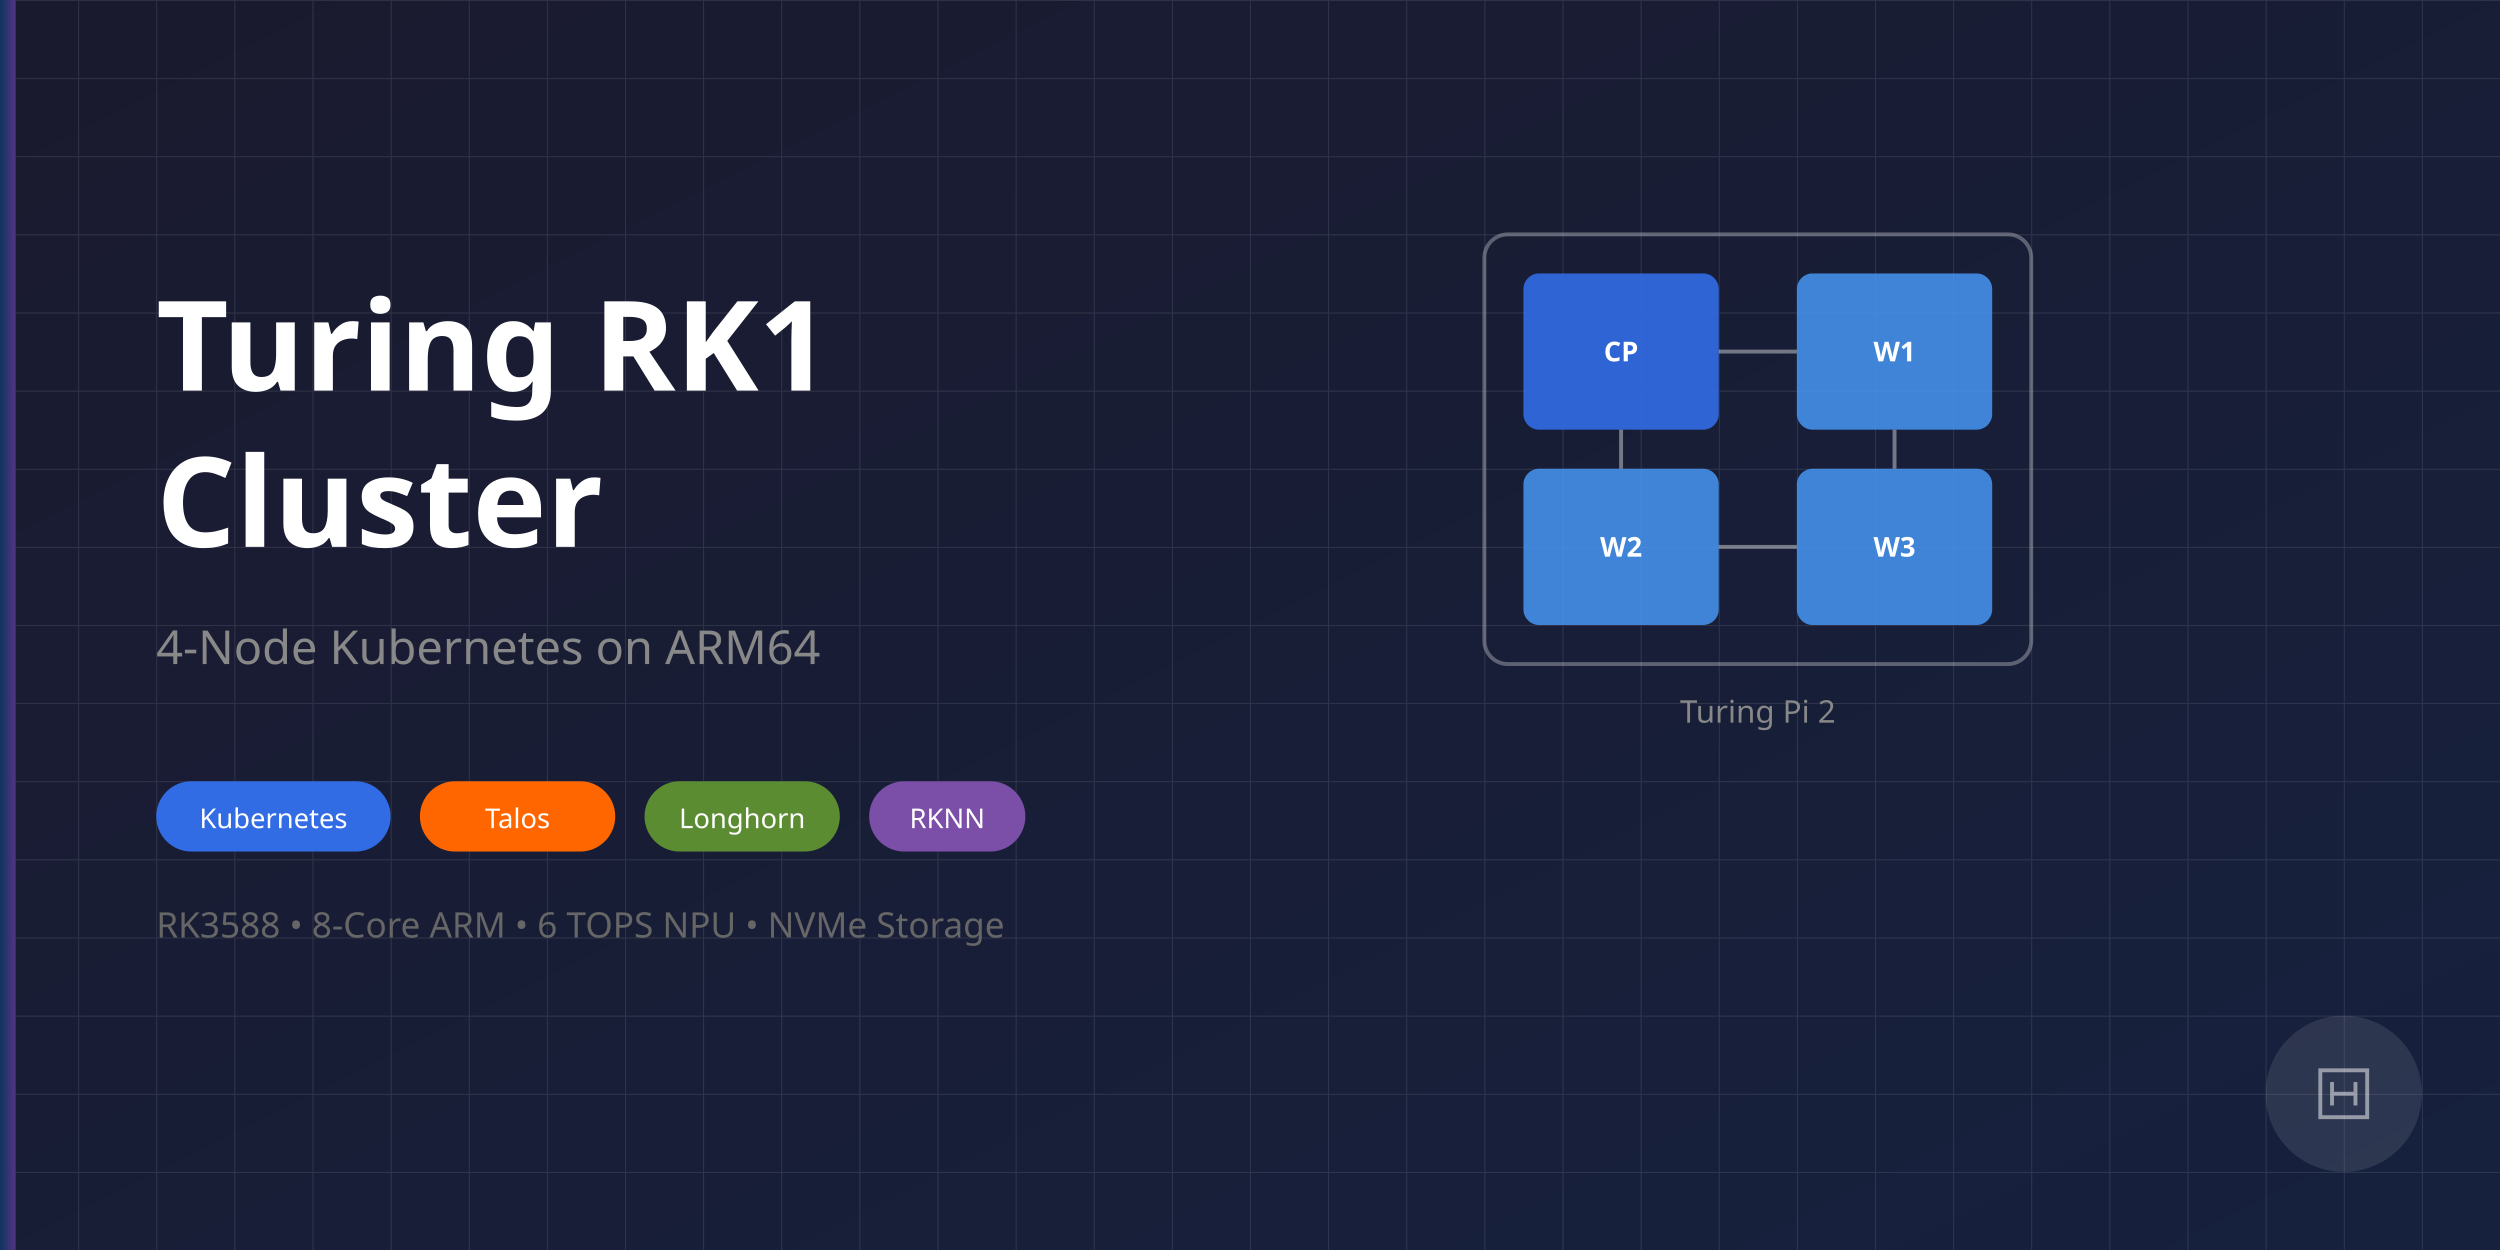
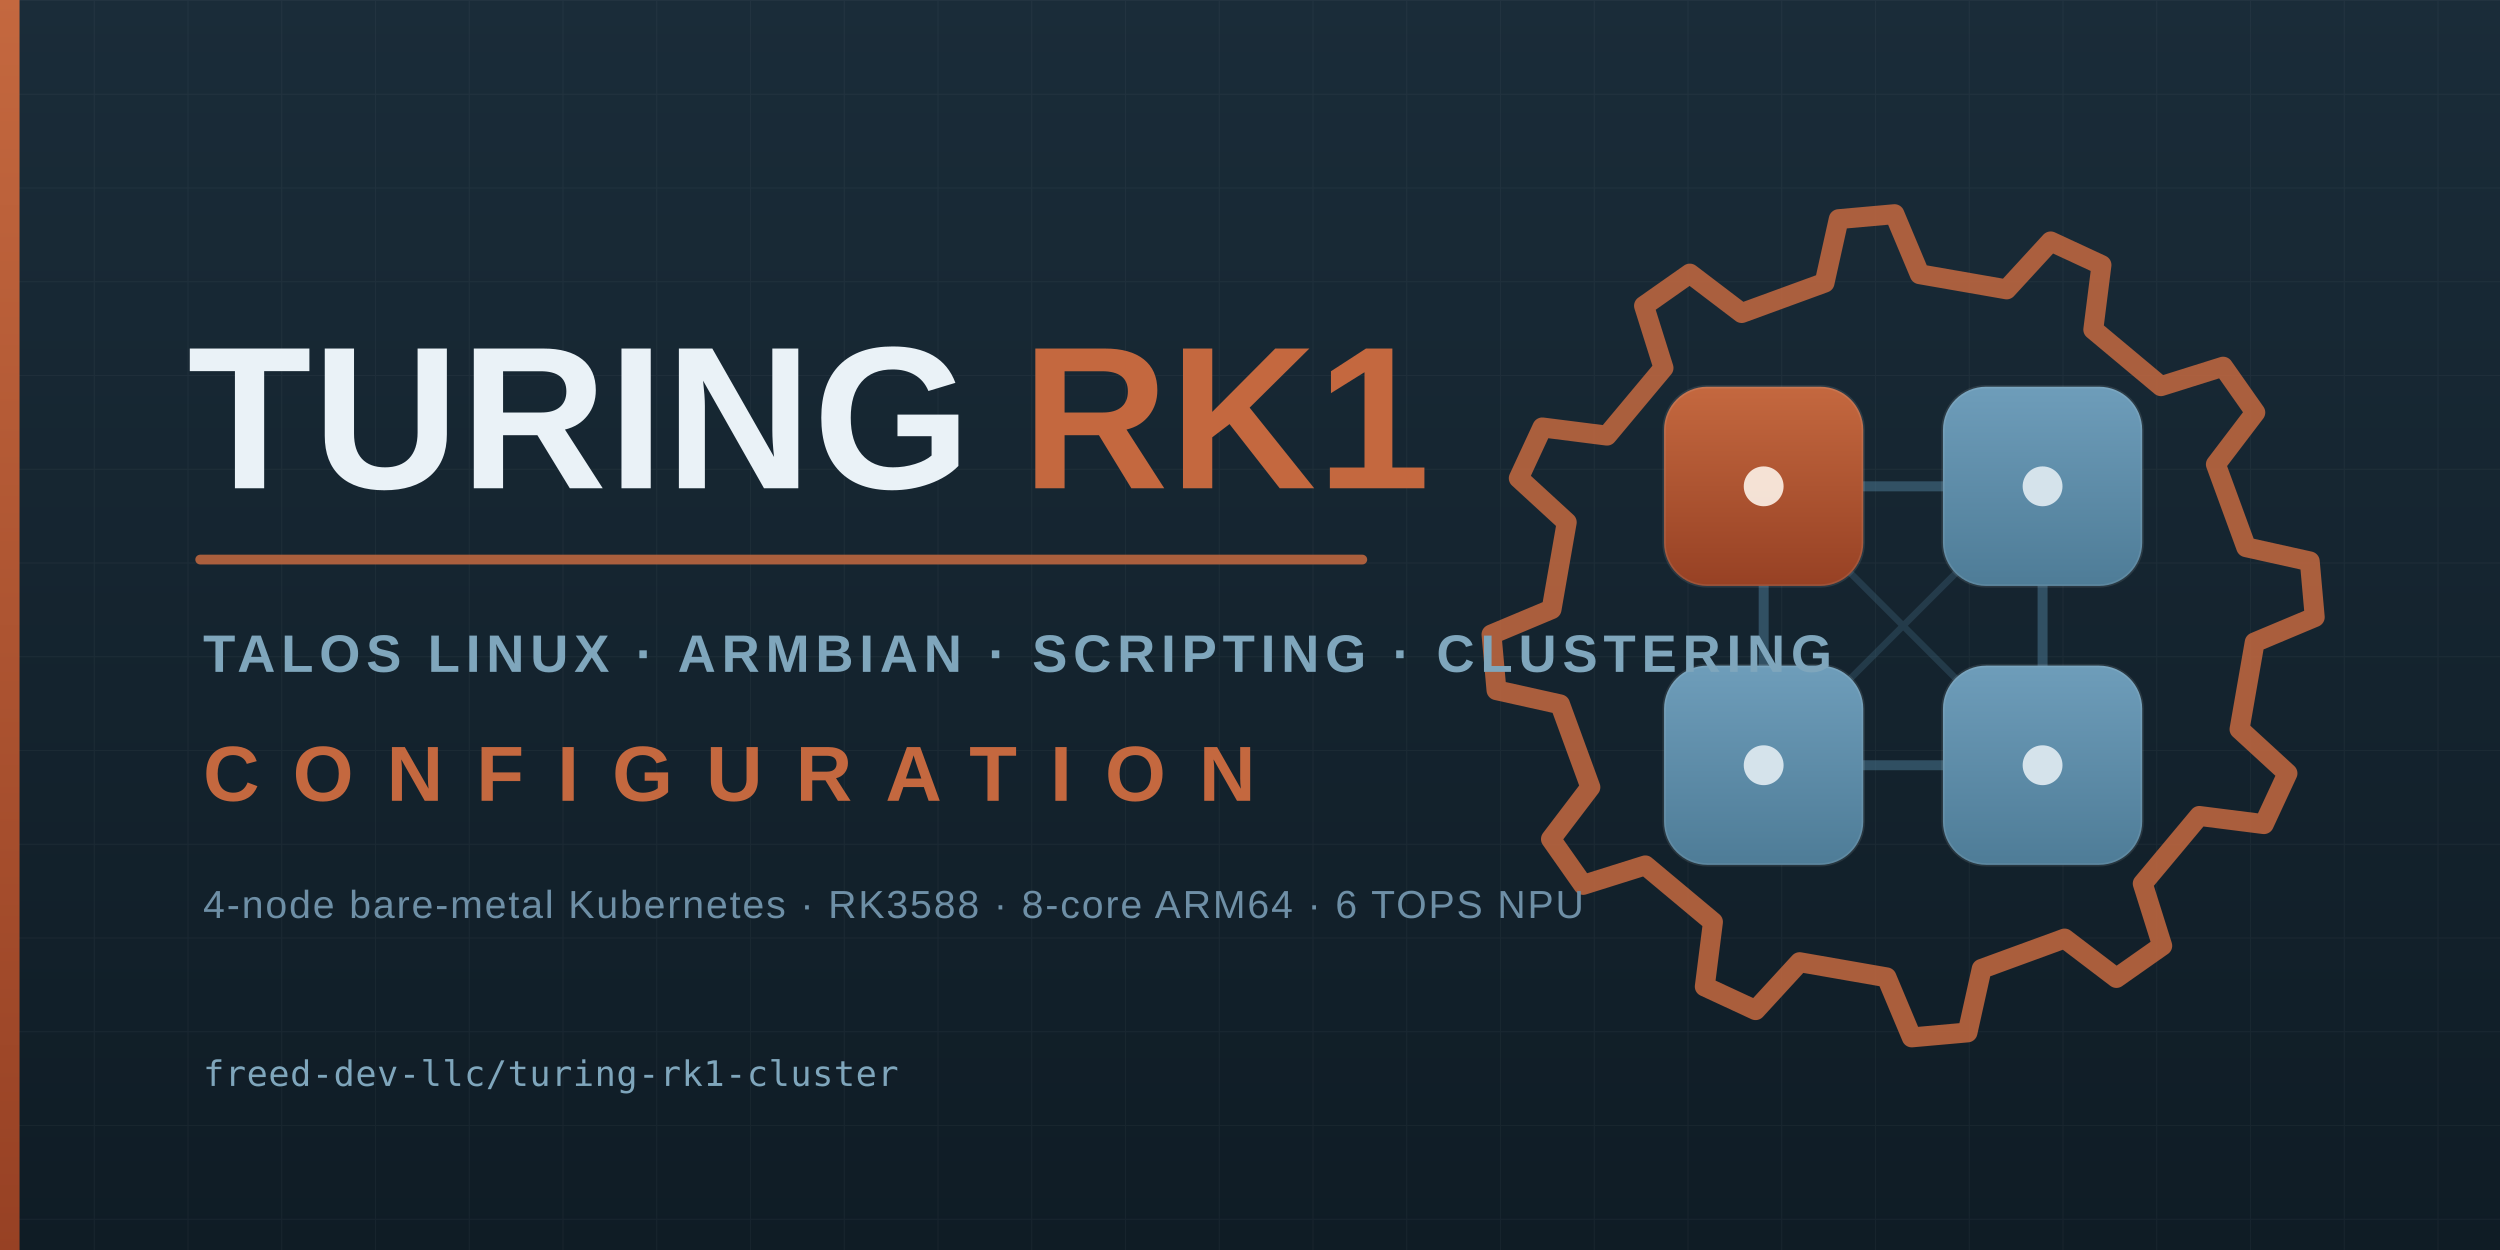
- <svg xmlns="http://www.w3.org/2000/svg" width="1280" height="640">
+ <svg xmlns="http://www.w3.org/2000/svg" viewBox="0 0 1280 640" width="1280" height="640" role="img" aria-label="Turing RK1 Cluster — Configuration">
  <defs>
-     <linearGradient id="bg" x1="0%" y1="0%" x2="100%" y2="100%">
-       <stop offset="0%" style="stop-color:#1a1a2e" />
-       <stop offset="100%" style="stop-color:#16213e" />
+     <linearGradient id="bg" x1="0" y1="0" x2="0" y2="1">
+       <stop offset="0" stop-color="#1A2C39" />
+       <stop offset="1" stop-color="#0F1C25" />
    </linearGradient>
-     <linearGradient id="accent" x1="0%" y1="0%" x2="100%" y2="0%">
-       <stop offset="0%" style="stop-color:#0f3460" />
-       <stop offset="100%" style="stop-color:#533483" />
+     <linearGradient id="node" x1="0" y1="0" x2="0" y2="1">
+       <stop offset="0" stop-color="#6E9DBA" />
+       <stop offset="1" stop-color="#4E7C97" />
+     </linearGradient>
+     <linearGradient id="cp" x1="0" y1="0" x2="0" y2="1">
+       <stop offset="0" stop-color="#C4683F" />
+       <stop offset="1" stop-color="#974124" />
+     </linearGradient>
+     <pattern id="grid" width="48" height="48" patternUnits="userSpaceOnUse">
+       <path d="M 48 0 L 0 0 0 48" fill="none" stroke="#EAF2F7" stroke-width="1" opacity="0.04" />
+     </pattern>
+     <linearGradient id="accent" x1="0" y1="0" x2="0" y2="1">
+       <stop offset="0" stop-color="#C4683F" />
+       <stop offset="1" stop-color="#974124" />
    </linearGradient>
  </defs>
  <rect width="1280" height="640" fill="url(#bg)" />
-   <g opacity="0.1">
-     <pattern id="grid" width="40" height="40" patternUnits="userSpaceOnUse">
-       <path d="M 40 0 L 0 0 0 40" fill="none" stroke="#ffffff" stroke-width="1" />
-     </pattern>
-     <rect width="1280" height="640" fill="url(#grid)" />
+   <rect width="1280" height="640" fill="url(#grid)" />
+   <rect x="0" y="0" width="10" height="640" fill="url(#accent)" />
+   <g transform="translate(852,198) scale(1.7)">
+     <g opacity="0.85">
+       <path d="M 173.31,103.17 L 187.76,116.44 L 180.66,131.74 L 161.20,129.27 L 144.16,149.65 L 150.04,168.37 L 136.24,178.07 L 120.62,166.19 L 95.66,175.32 L 91.40,194.47 L 74.60,195.97 L 67.01,177.88 L 40.83,173.31 L 27.56,187.76 L 12.26,180.66 L 14.73,161.20 L -5.65,144.16 L -24.37,150.04 L -34.07,136.24 L -22.19,120.62 L -31.32,95.66 L -50.47,91.40 L -51.97,74.60 L -33.88,67.01 L -29.31,40.83 L -43.76,27.56 L -36.66,12.26 L -17.20,14.73 L -0.16,-5.65 L -6.04,-24.37 L 7.76,-34.07 L 23.38,-22.19 L 48.34,-31.32 L 52.60,-50.47 L 69.40,-51.97 L 76.99,-33.88 L 103.17,-29.31 L 116.44,-43.76 L 131.74,-36.66 L 129.27,-17.20 L 149.65,-0.16 L 168.37,-6.04 L 178.07,7.76 L 166.19,23.38 L 175.32,48.34 L 194.47,52.60 L 195.97,69.40 L 177.88,76.99 Z" fill="none" stroke="#C4683F" stroke-width="6" stroke-linejoin="round" />
+     </g>
+     <g stroke="#4E7C97" fill="none" stroke-linecap="round">
+       <g opacity="0.5" stroke-width="3">
+         <line x1="30" y1="30" x2="114" y2="30" />
+         <line x1="30" y1="114" x2="114" y2="114" />
+         <line x1="30" y1="30" x2="30" y2="114" />
+         <line x1="114" y1="30" x2="114" y2="114" />
+       </g>
+       <g opacity="0.26" stroke-width="2">
+         <line x1="30" y1="30" x2="114" y2="114" />
+         <line x1="114" y1="30" x2="30" y2="114" />
+       </g>
+     </g>
+     <g stroke="#EAF2F7" stroke-opacity="0.10" stroke-width="1">
+       <rect x="0" y="0" width="60" height="60" rx="13" fill="url(#cp)" />
+       <rect x="84" y="0" width="60" height="60" rx="13" fill="url(#node)" />
+       <rect x="0" y="84" width="60" height="60" rx="13" fill="url(#node)" />
+       <rect x="84" y="84" width="60" height="60" rx="13" fill="url(#node)" />
+     </g>
+     <g>
+       <circle cx="30" cy="30" r="6" fill="#FBEEE3" opacity="0.92" />
+       <circle cx="114" cy="30" r="6" fill="#EAF2F7" opacity="0.85" />
+       <circle cx="30" cy="114" r="6" fill="#EAF2F7" opacity="0.85" />
+       <circle cx="114" cy="114" r="6" fill="#EAF2F7" opacity="0.85" />
+     </g>
  </g>
-   <rect x="0" y="0" width="8" height="640" fill="url(#accent)" />
-   <g transform="translate(900, 320)">
-     <rect x="-120" y="-180" width="100" height="80" rx="8" fill="#326CE5" opacity="0.9" />
-     <text x="-70" y="-135" font-family="system-ui, sans-serif" font-size="14" fill="white" text-anchor="middle" font-weight="bold">CP</text>
-     <rect x="20" y="-180" width="100" height="80" rx="8" fill="#4a9eff" opacity="0.8" />
-     <text x="70" y="-135" font-family="system-ui, sans-serif" font-size="14" fill="white" text-anchor="middle" font-weight="bold">W1</text>
-     <rect x="-120" y="-80" width="100" height="80" rx="8" fill="#4a9eff" opacity="0.8" />
-     <text x="-70" y="-35" font-family="system-ui, sans-serif" font-size="14" fill="white" text-anchor="middle" font-weight="bold">W2</text>
-     <rect x="20" y="-80" width="100" height="80" rx="8" fill="#4a9eff" opacity="0.8" />
-     <text x="70" y="-35" font-family="system-ui, sans-serif" font-size="14" fill="white" text-anchor="middle" font-weight="bold">W3</text>
-     <line x1="-70" y1="-100" x2="-70" y2="-80" stroke="#ffffff" stroke-width="2" opacity="0.4" />
-     <line x1="70" y1="-100" x2="70" y2="-80" stroke="#ffffff" stroke-width="2" opacity="0.4" />
-     <line x1="-20" y1="-140" x2="20" y2="-140" stroke="#ffffff" stroke-width="2" opacity="0.4" />
-     <line x1="-20" y1="-40" x2="20" y2="-40" stroke="#ffffff" stroke-width="2" opacity="0.4" />
-     <rect x="-140" y="-200" width="280" height="220" rx="12" fill="none" stroke="#ffffff" stroke-width="2" opacity="0.3" />
-     <text x="0" y="50" font-family="system-ui, sans-serif" font-size="16" fill="#888888" text-anchor="middle">Turing Pi 2</text>
-   </g>
-   <text x="80" y="200" font-family="system-ui, sans-serif" font-size="64" fill="#ffffff" font-weight="bold">Turing RK1</text>
-   <text x="80" y="280" font-family="system-ui, sans-serif" font-size="64" fill="#ffffff" font-weight="bold">Cluster</text>
-   <text x="80" y="340" font-family="system-ui, sans-serif" font-size="24" fill="#888888">4-Node Kubernetes on ARM64</text>
-   <g transform="translate(80, 400)">
-     <rect x="0" y="0" width="120" height="36" rx="18" fill="#326CE5" />
-     <text x="60" y="24" font-family="system-ui, sans-serif" font-size="14" fill="white" text-anchor="middle" font-weight="500">Kubernetes</text>
-     <rect x="135" y="0" width="100" height="36" rx="18" fill="#FF6600" />
-     <text x="185" y="24" font-family="system-ui, sans-serif" font-size="14" fill="white" text-anchor="middle" font-weight="500">Talos</text>
-     <rect x="250" y="0" width="100" height="36" rx="18" fill="#5B8C32" />
-     <text x="300" y="24" font-family="system-ui, sans-serif" font-size="14" fill="white" text-anchor="middle" font-weight="500">Longhorn</text>
-     <rect x="365" y="0" width="80" height="36" rx="18" fill="#7B4EA8" />
-     <text x="405" y="24" font-family="system-ui, sans-serif" font-size="14" fill="white" text-anchor="middle" font-weight="500">RKNN</text>
-   </g>
-   <g transform="translate(80, 480)">
-     <text x="0" y="0" font-family="system-ui, sans-serif" font-size="18" fill="#666666">RK3588 • 8-Core ARM • 6 TOPS NPU • NVMe Storage</text>
-   </g>
-   <g transform="translate(1200, 560)">
-     <circle cx="0" cy="0" r="40" fill="#ffffff" opacity="0.1" />
-     <path d="M-12,-12 L12,-12 L12,12 L-12,12 Z M-6,-6 L-6,6 M6,-6 L6,6 M-6,0 L6,0" stroke="#ffffff" stroke-width="2" fill="none" opacity="0.5" />
+   <g font-family="'Segoe UI','SF Pro Display',system-ui,-apple-system,'Helvetica Neue',Arial,sans-serif">
+     <text x="96" y="250" font-size="104" font-weight="800" letter-spacing="0.5" fill="#EAF2F7">TURING<tspan fill="#C4683F" dx="26">RK1</tspan>
+     </text>
+     <rect x="100" y="284" width="600" height="5" rx="2.5" fill="#C4683F" opacity="0.85" />
+     <text x="104" y="344" font-size="27" font-weight="600" letter-spacing="3" fill="#7FA6BC">TALOS LINUX · ARMBIAN · SCRIPTING · CLUSTERING</text>
+     <text x="104" y="410" font-size="40" font-weight="800" letter-spacing="17" fill="#C4683F">CONFIGURATION</text>
+     <text x="104" y="470" font-size="20" font-weight="500" letter-spacing="1" fill="#6E8FA6">4-node bare-metal Kubernetes · RK3588 · 8-core ARM64 · 6 TOPS NPU</text>
+     <text x="104" y="556" font-size="18" font-weight="500" letter-spacing="0.3" fill="#7FA6BC" font-family="'SF Mono',ui-monospace,Menlo,Consolas,monospace">freed-dev-llc/turing-rk1-cluster</text>
  </g>
</svg>
